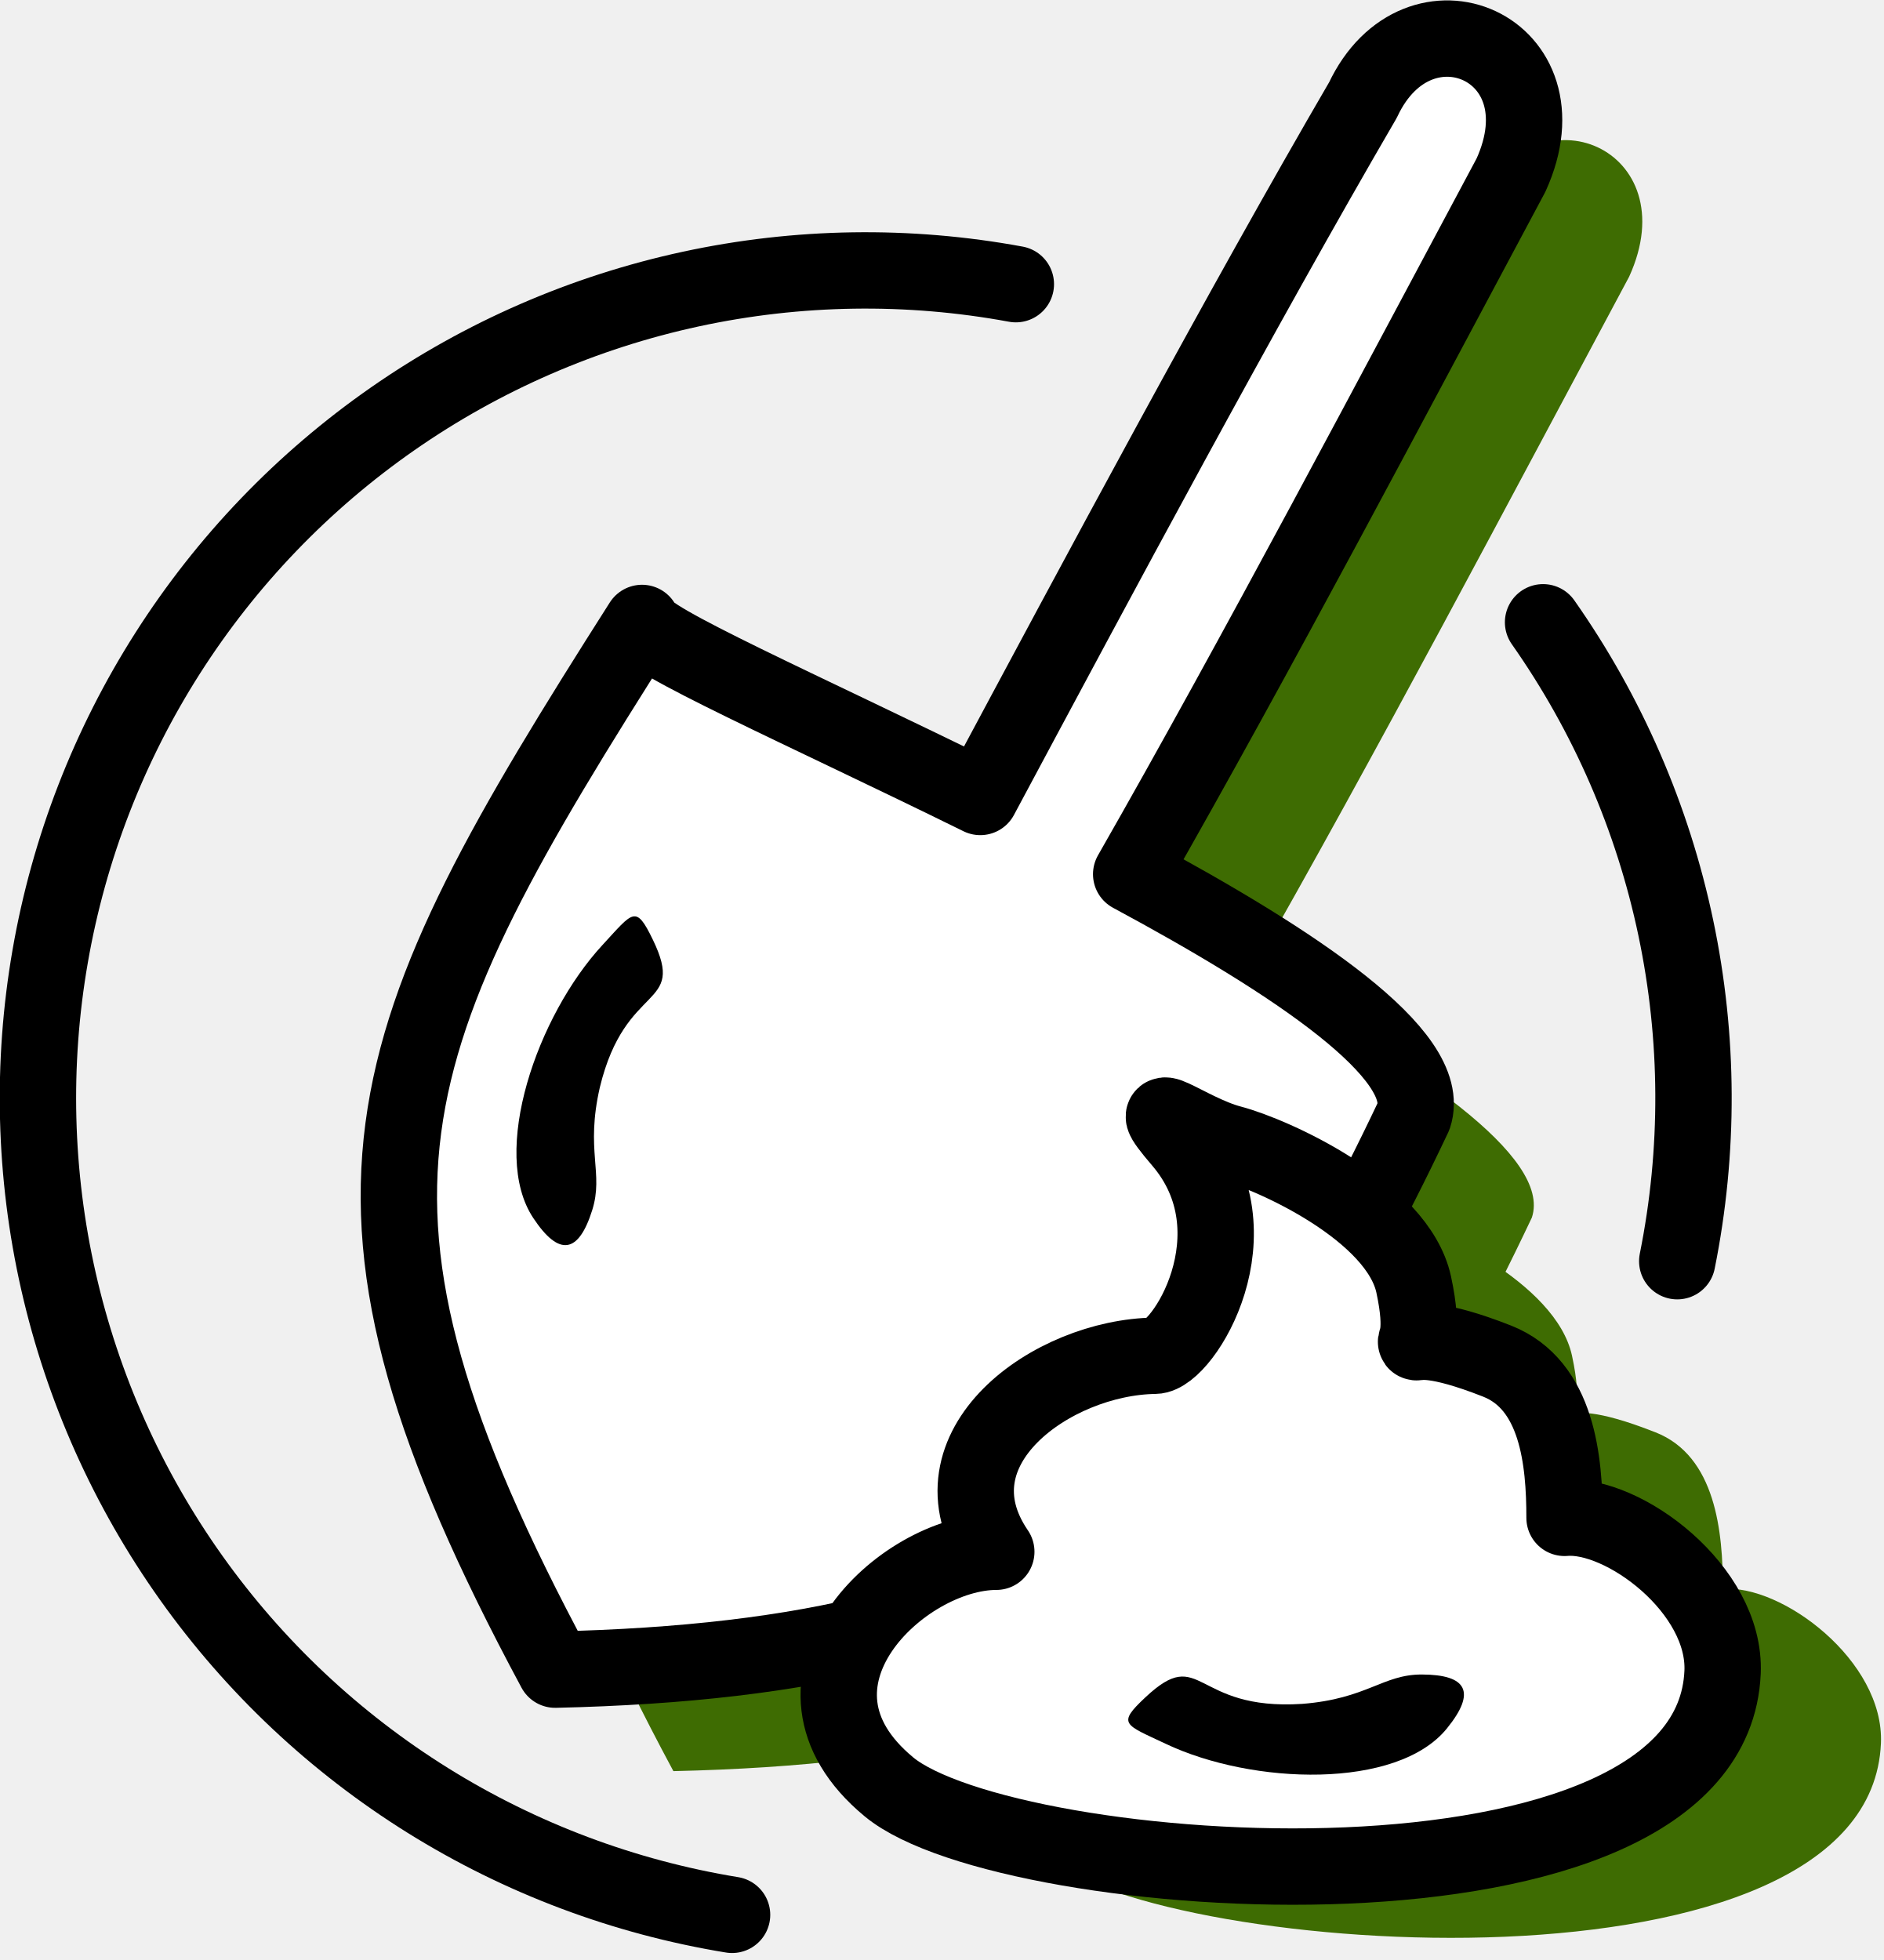
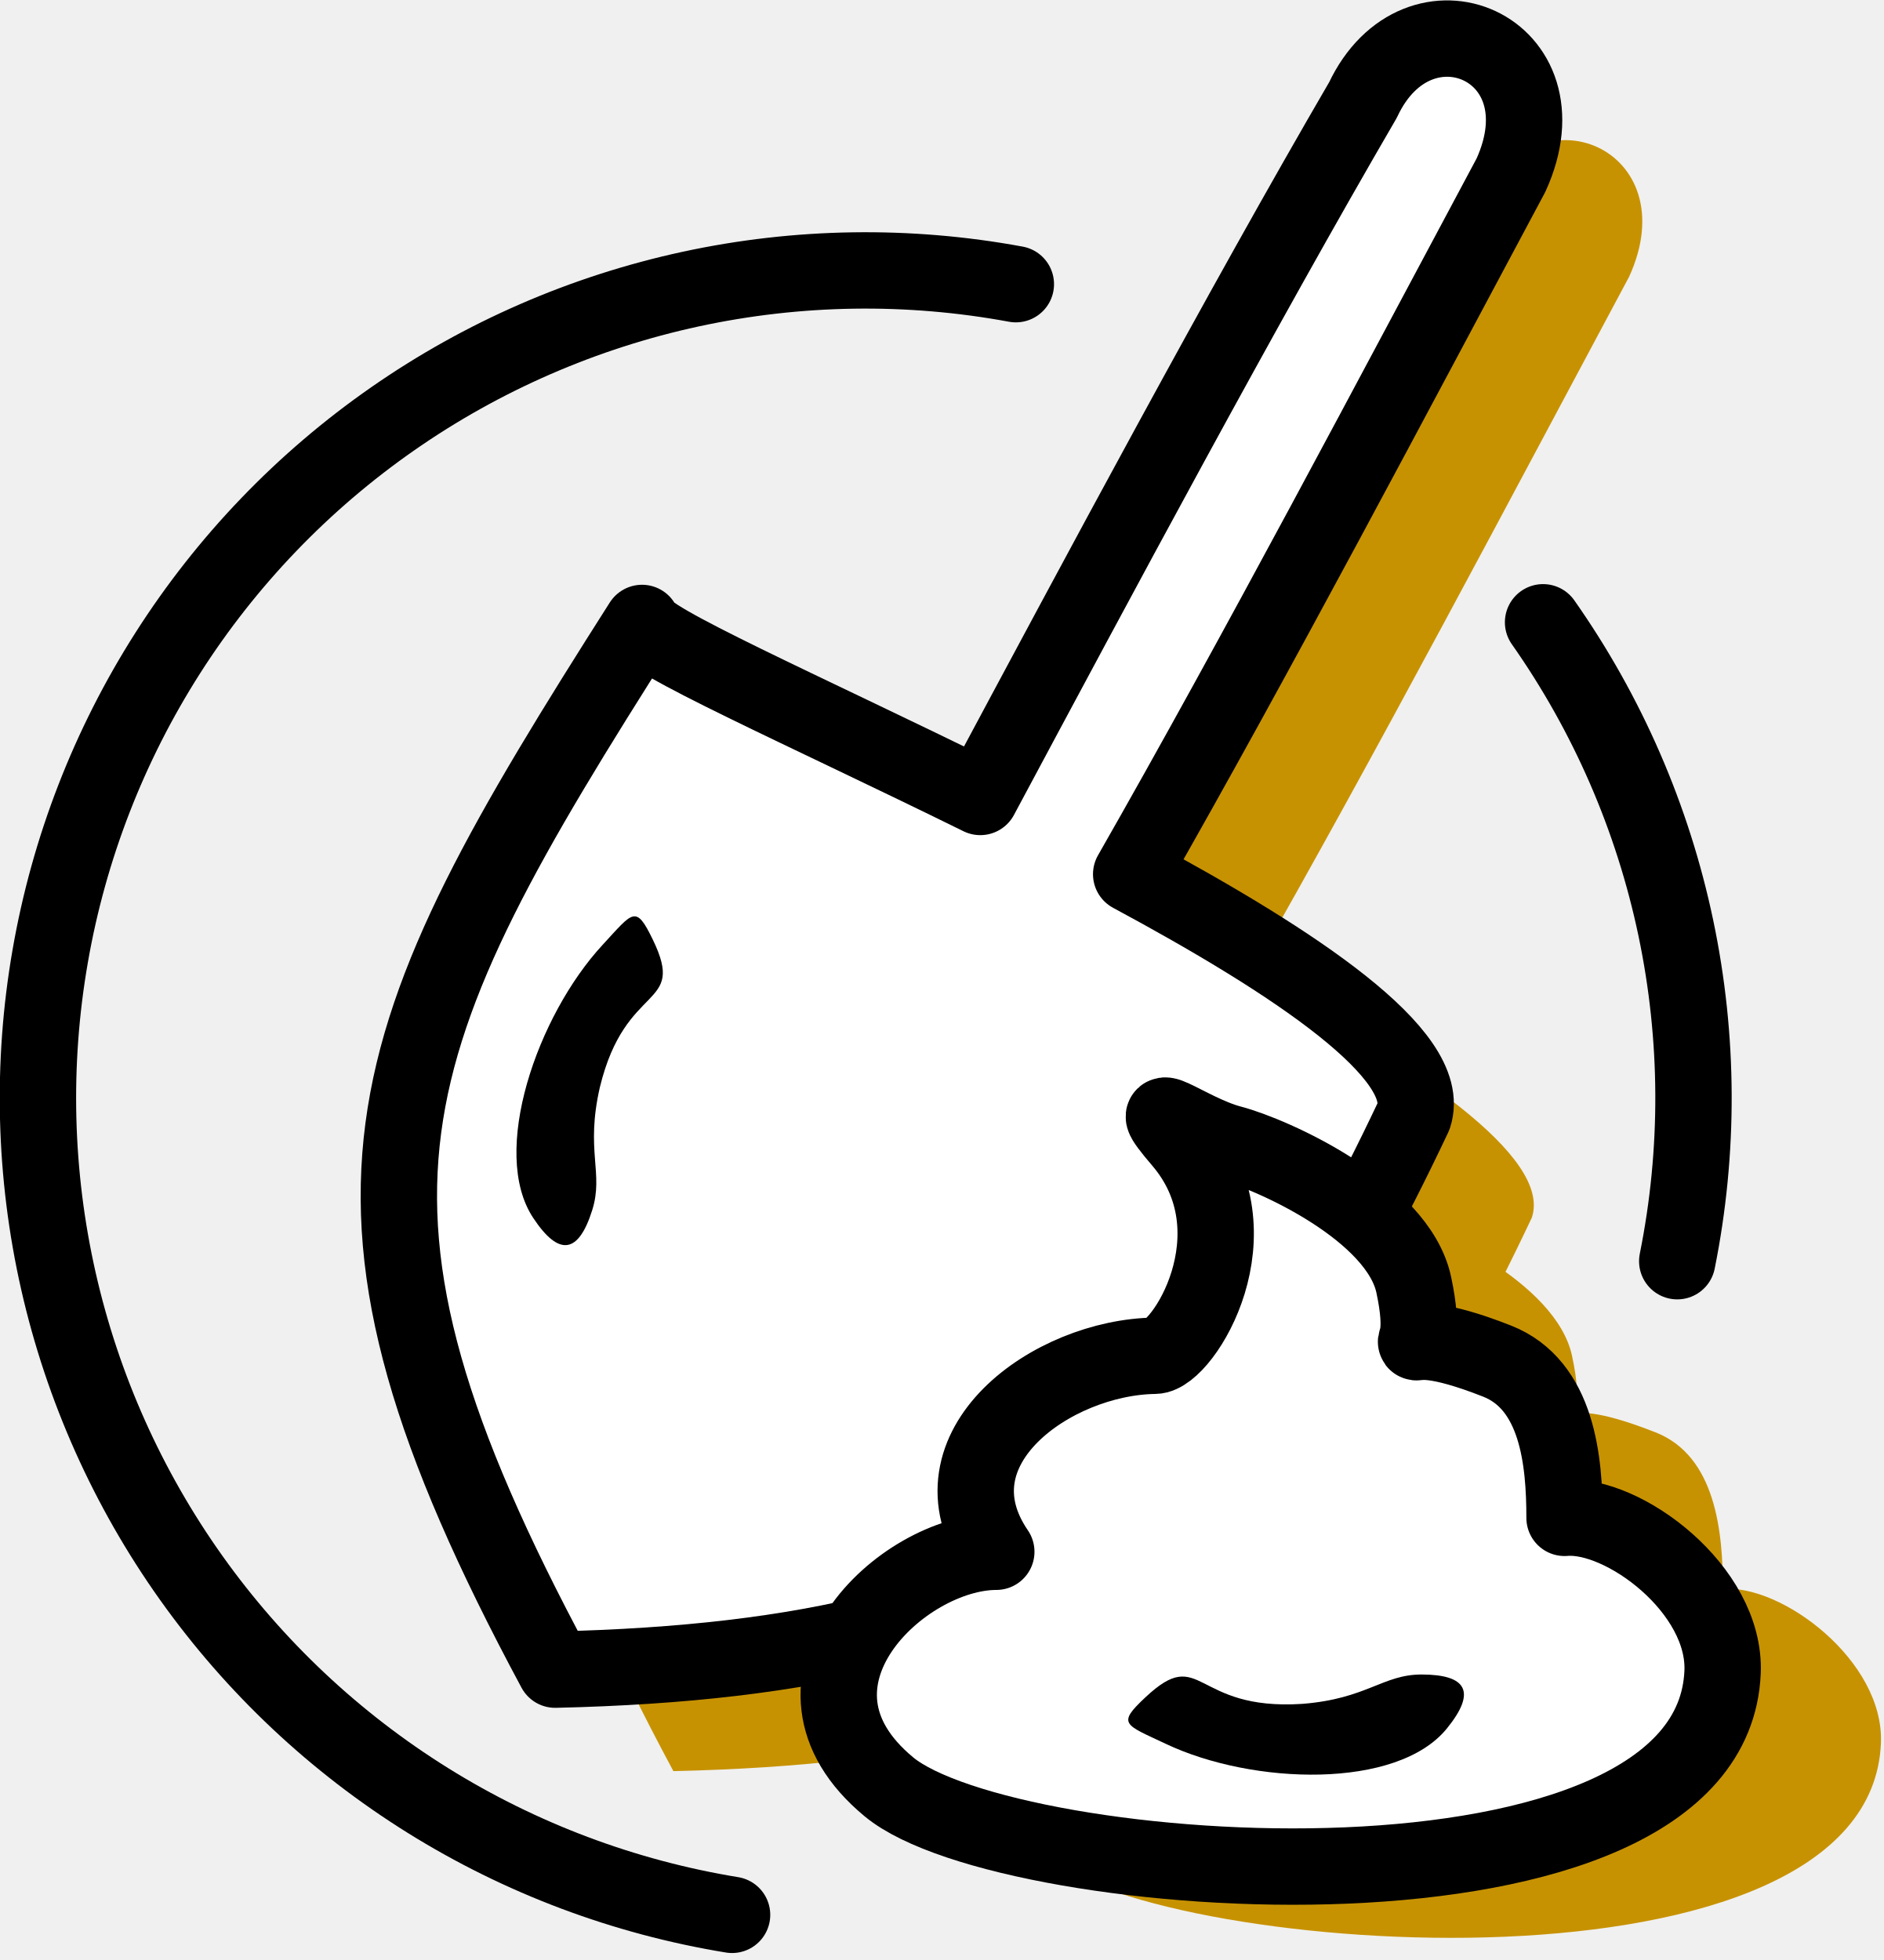
<svg xmlns="http://www.w3.org/2000/svg" width="74" height="77" viewBox="0 0 74 77" fill="none">
  <g clip-path="url(#clip0_660_1065)">
-     <path fill-rule="evenodd" clip-rule="evenodd" d="M43.154 35.298C47.83 26.558 53.414 16.11 58.185 7.919C60.344 3.319 66.291 5.845 64.001 10.869C59.477 19.316 54.001 29.721 49.08 38.333C55.55 41.811 60.972 45.44 60.179 47.833C53.191 62.613 46.611 69.133 26.454 69.58C16.526 51.108 19.334 45.013 29.866 28.458C29.802 29.067 36.206 31.874 43.154 35.297L43.154 35.298Z" fill="#3E6C02" />
+     <path fill-rule="evenodd" clip-rule="evenodd" d="M43.154 35.298C47.83 26.558 53.414 16.11 58.185 7.919C60.344 3.319 66.291 5.845 64.001 10.869C59.477 19.316 54.001 29.721 49.08 38.333C55.55 41.811 60.972 45.44 60.179 47.833C53.191 62.613 46.611 69.133 26.454 69.58C16.526 51.108 19.334 45.013 29.866 28.458C29.802 29.067 36.206 31.874 43.154 35.297L43.154 35.298Z" fill="#C79202" />
    <path fill-rule="evenodd" clip-rule="evenodd" d="M38.51 31.309C43.188 22.571 48.773 12.123 53.544 3.929C55.703 -0.671 61.644 1.858 59.359 6.879C54.836 15.328 49.359 25.734 44.438 34.343C50.907 37.824 56.328 41.453 55.538 43.843C48.545 58.623 41.966 65.139 21.809 65.593C11.882 47.119 14.692 41.026 25.222 24.473C25.159 25.079 31.565 27.888 38.51 31.309Z" fill="white" stroke="black" stroke-width="3" stroke-miterlimit="22.926" stroke-linecap="round" stroke-linejoin="round" />
    <path d="M28.759 75.226C24.518 74.532 20.456 73.005 16.808 70.732C13.161 68.459 10 65.485 7.509 61.983C5.018 58.481 3.246 54.519 2.295 50.328C1.345 46.136 1.235 41.798 1.972 37.564C2.708 33.33 4.277 29.283 6.588 25.659C8.898 22.035 11.904 18.905 15.432 16.45C18.959 13.995 22.939 12.264 27.14 11.356C31.341 10.449 35.68 10.383 39.907 11.164" stroke="black" stroke-width="3" stroke-miterlimit="22.926" stroke-linecap="round" stroke-linejoin="round" />
    <path fill-rule="evenodd" clip-rule="evenodd" d="M25.649 36.921C26.976 39.666 24.58 38.521 23.565 42.716C22.992 45.216 23.725 46.079 23.265 47.542C22.734 49.23 21.975 49.398 20.949 47.85C19.234 45.268 21.109 39.894 23.669 37.124C24.875 35.819 24.973 35.521 25.649 36.921Z" fill="black" />
    <path d="M60.619 24.447C63.154 28.055 64.928 32.14 65.834 36.455C66.741 40.77 66.76 45.224 65.89 49.547" stroke="black" stroke-width="3" stroke-miterlimit="22.926" stroke-linecap="round" stroke-linejoin="round" />
-     <path fill-rule="evenodd" clip-rule="evenodd" d="M41.145 73C36.207 68.918 41.636 63.759 45.36 63.759C42.575 59.685 47.56 56.111 51.593 56.059C52.693 56.044 55.72 51.223 52.62 47.607C50.865 45.559 52.88 47.271 54.576 47.717C56.234 48.153 61.13 50.362 61.756 53.261C62.615 57.238 60.096 54.323 65.034 56.269C67.411 57.203 67.684 60.193 67.684 62.427C69.984 62.227 74.03 65.244 73.892 68.487C73.45 78.85 45.843 76.884 41.145 73Z" fill="#3E6C02" />
+     <path fill-rule="evenodd" clip-rule="evenodd" d="M41.145 73C36.207 68.918 41.636 63.759 45.36 63.759C42.575 59.685 47.56 56.111 51.593 56.059C52.693 56.044 55.72 51.223 52.62 47.607C50.865 45.559 52.88 47.271 54.576 47.717C56.234 48.153 61.13 50.362 61.756 53.261C62.615 57.238 60.096 54.323 65.034 56.269C67.411 57.203 67.684 60.193 67.684 62.427C69.984 62.227 74.03 65.244 73.892 68.487C73.45 78.85 45.843 76.884 41.145 73Z" fill="#C79202" />
    <path fill-rule="evenodd" clip-rule="evenodd" d="M34.924 70.2C29.986 66.118 35.417 60.962 39.139 60.962C36.354 56.885 41.339 53.314 45.372 53.262C46.472 53.247 49.502 48.426 46.399 44.81C44.644 42.761 46.659 44.474 48.355 44.92C50.013 45.356 54.911 47.567 55.537 50.464C56.393 54.441 53.874 51.528 58.813 53.472C61.19 54.409 61.463 57.396 61.463 59.63C63.763 59.43 67.811 62.447 67.671 65.693C67.23 76.05 39.622 74.084 34.924 70.2Z" fill="white" stroke="black" stroke-width="3" stroke-miterlimit="22.926" stroke-linecap="round" stroke-linejoin="round" />
    <path fill-rule="evenodd" clip-rule="evenodd" d="M45.003 66.675C47.227 64.591 46.851 67.218 51.156 66.938C53.71 66.738 54.316 65.781 55.856 65.784C57.624 65.789 58.012 66.463 56.84 67.905C54.887 70.312 49.199 70.124 45.791 68.505C44.177 67.741 43.864 67.739 45.003 66.675Z" fill="black" />
  </g>
  <defs>
    <clipPath id="clip0_660_1065">
      <rect width="73.895" height="76.949" fill="white" />
    </clipPath>
  </defs>
</svg>
